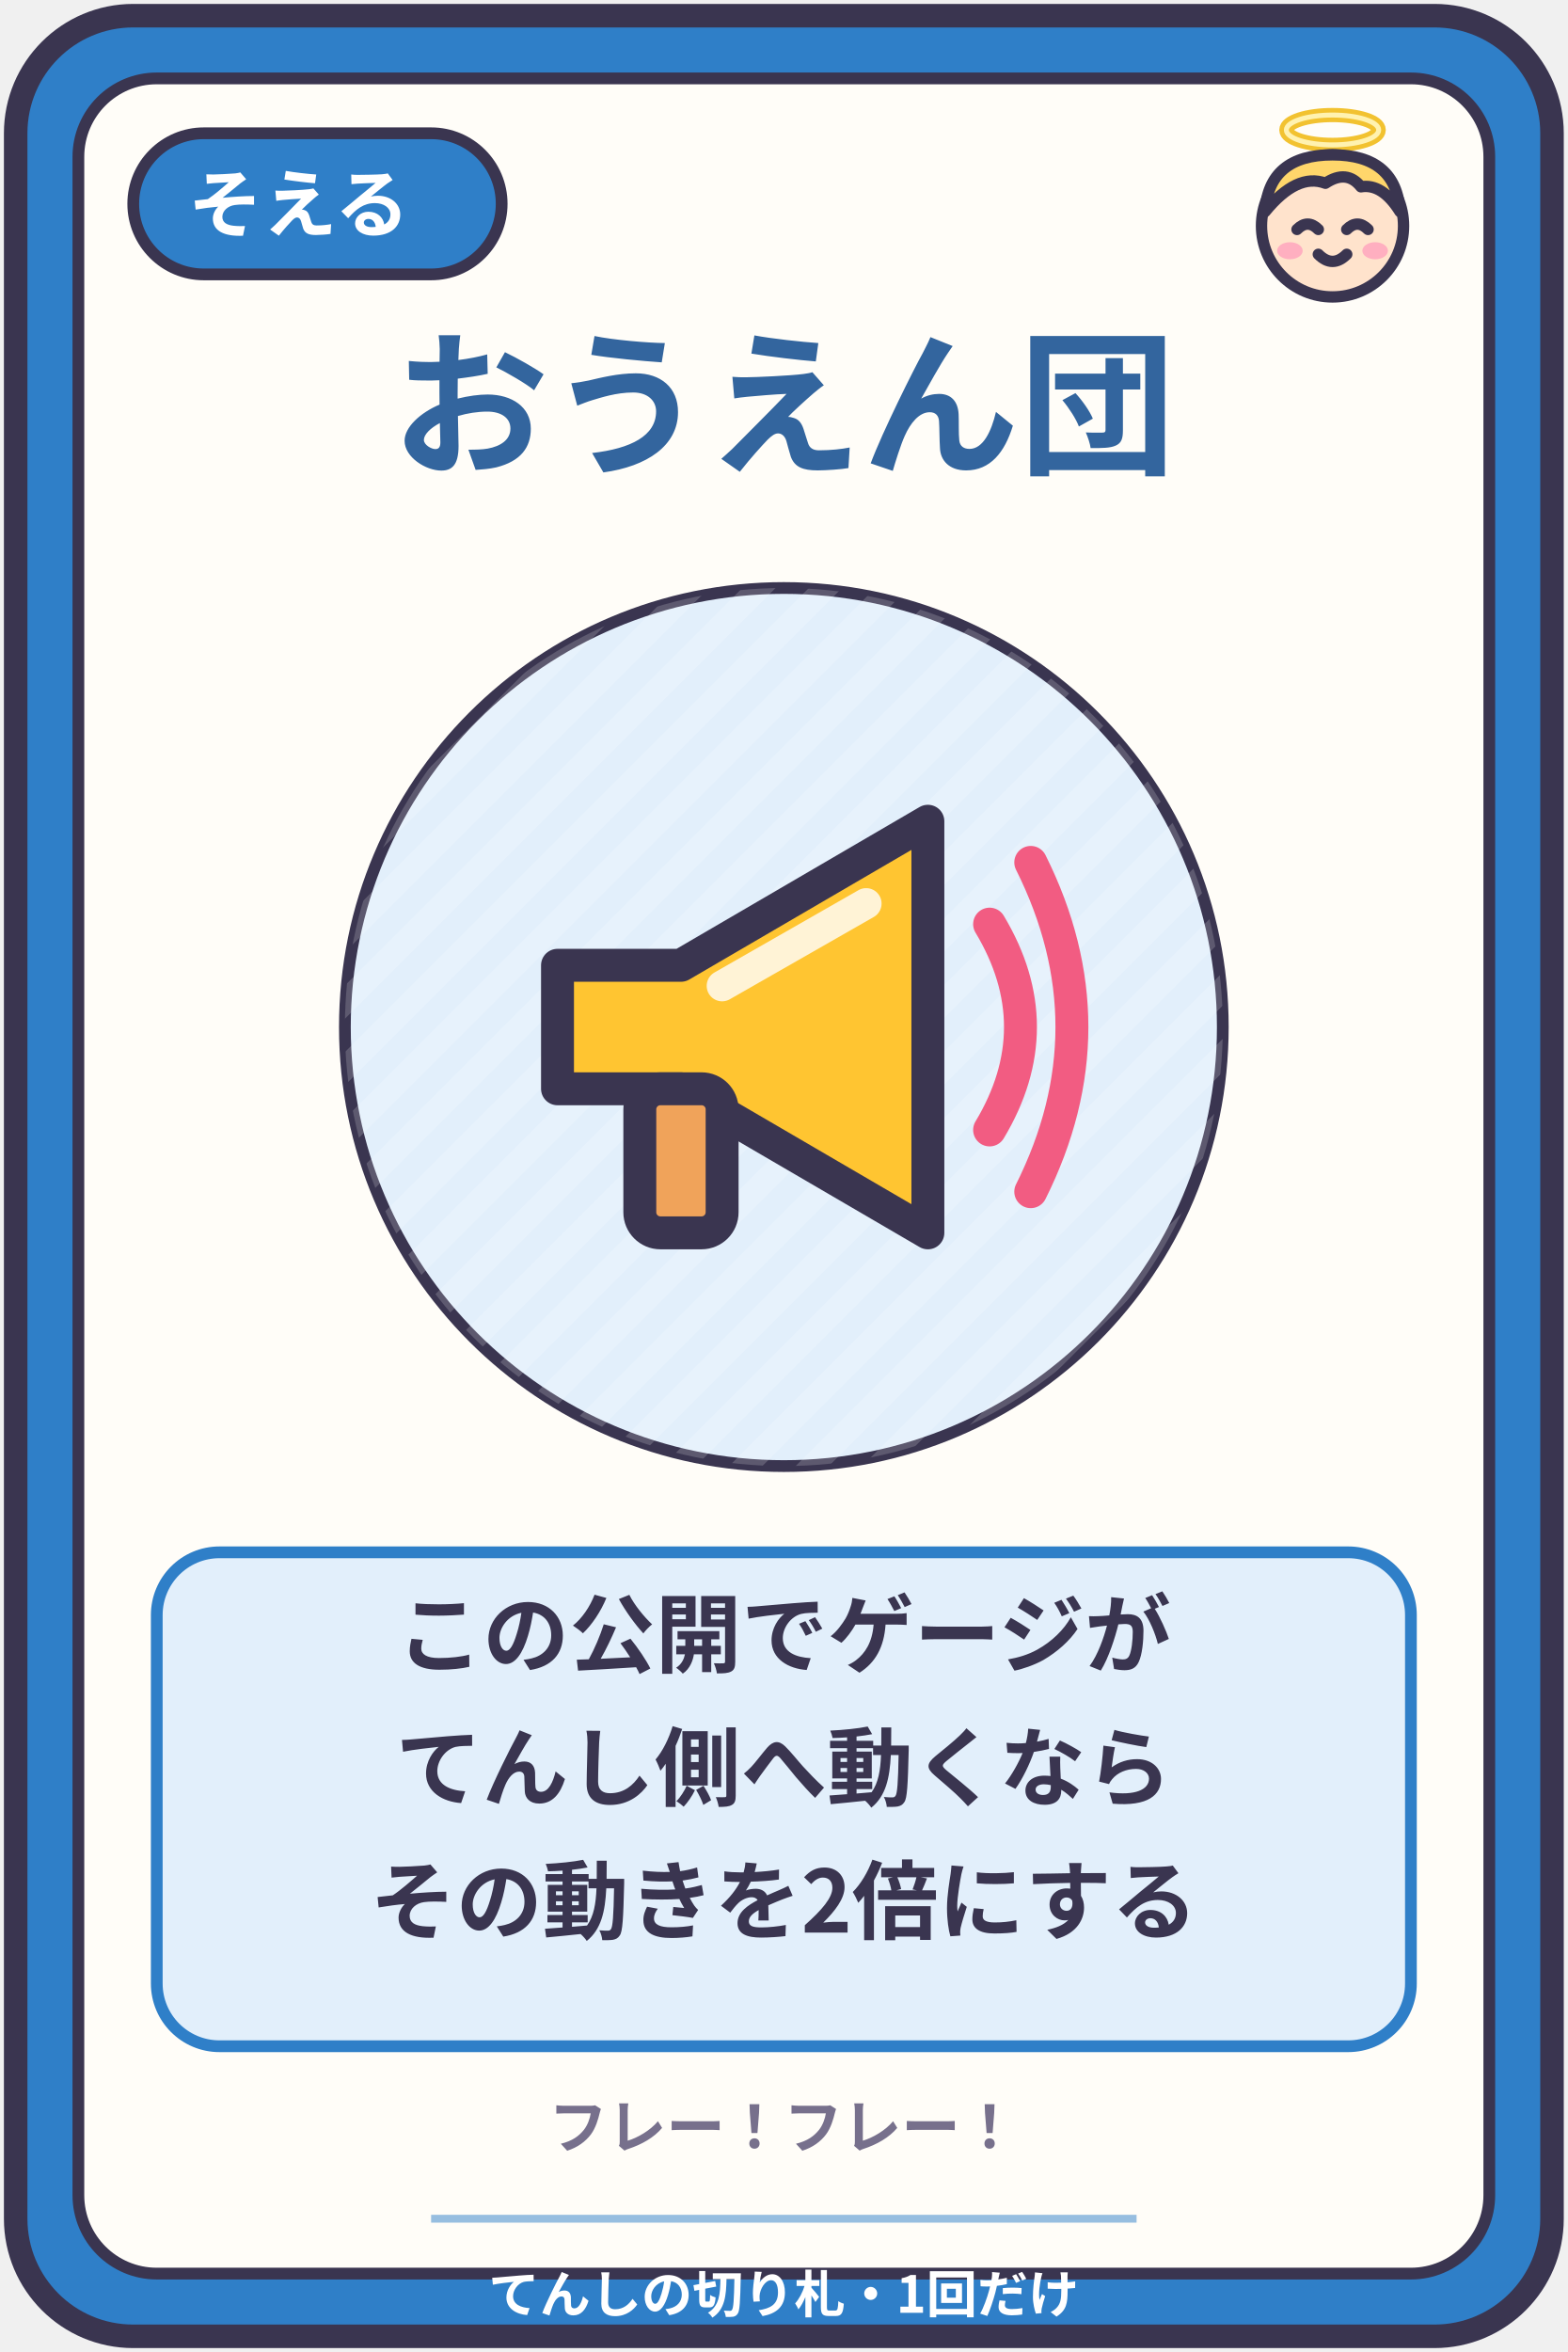
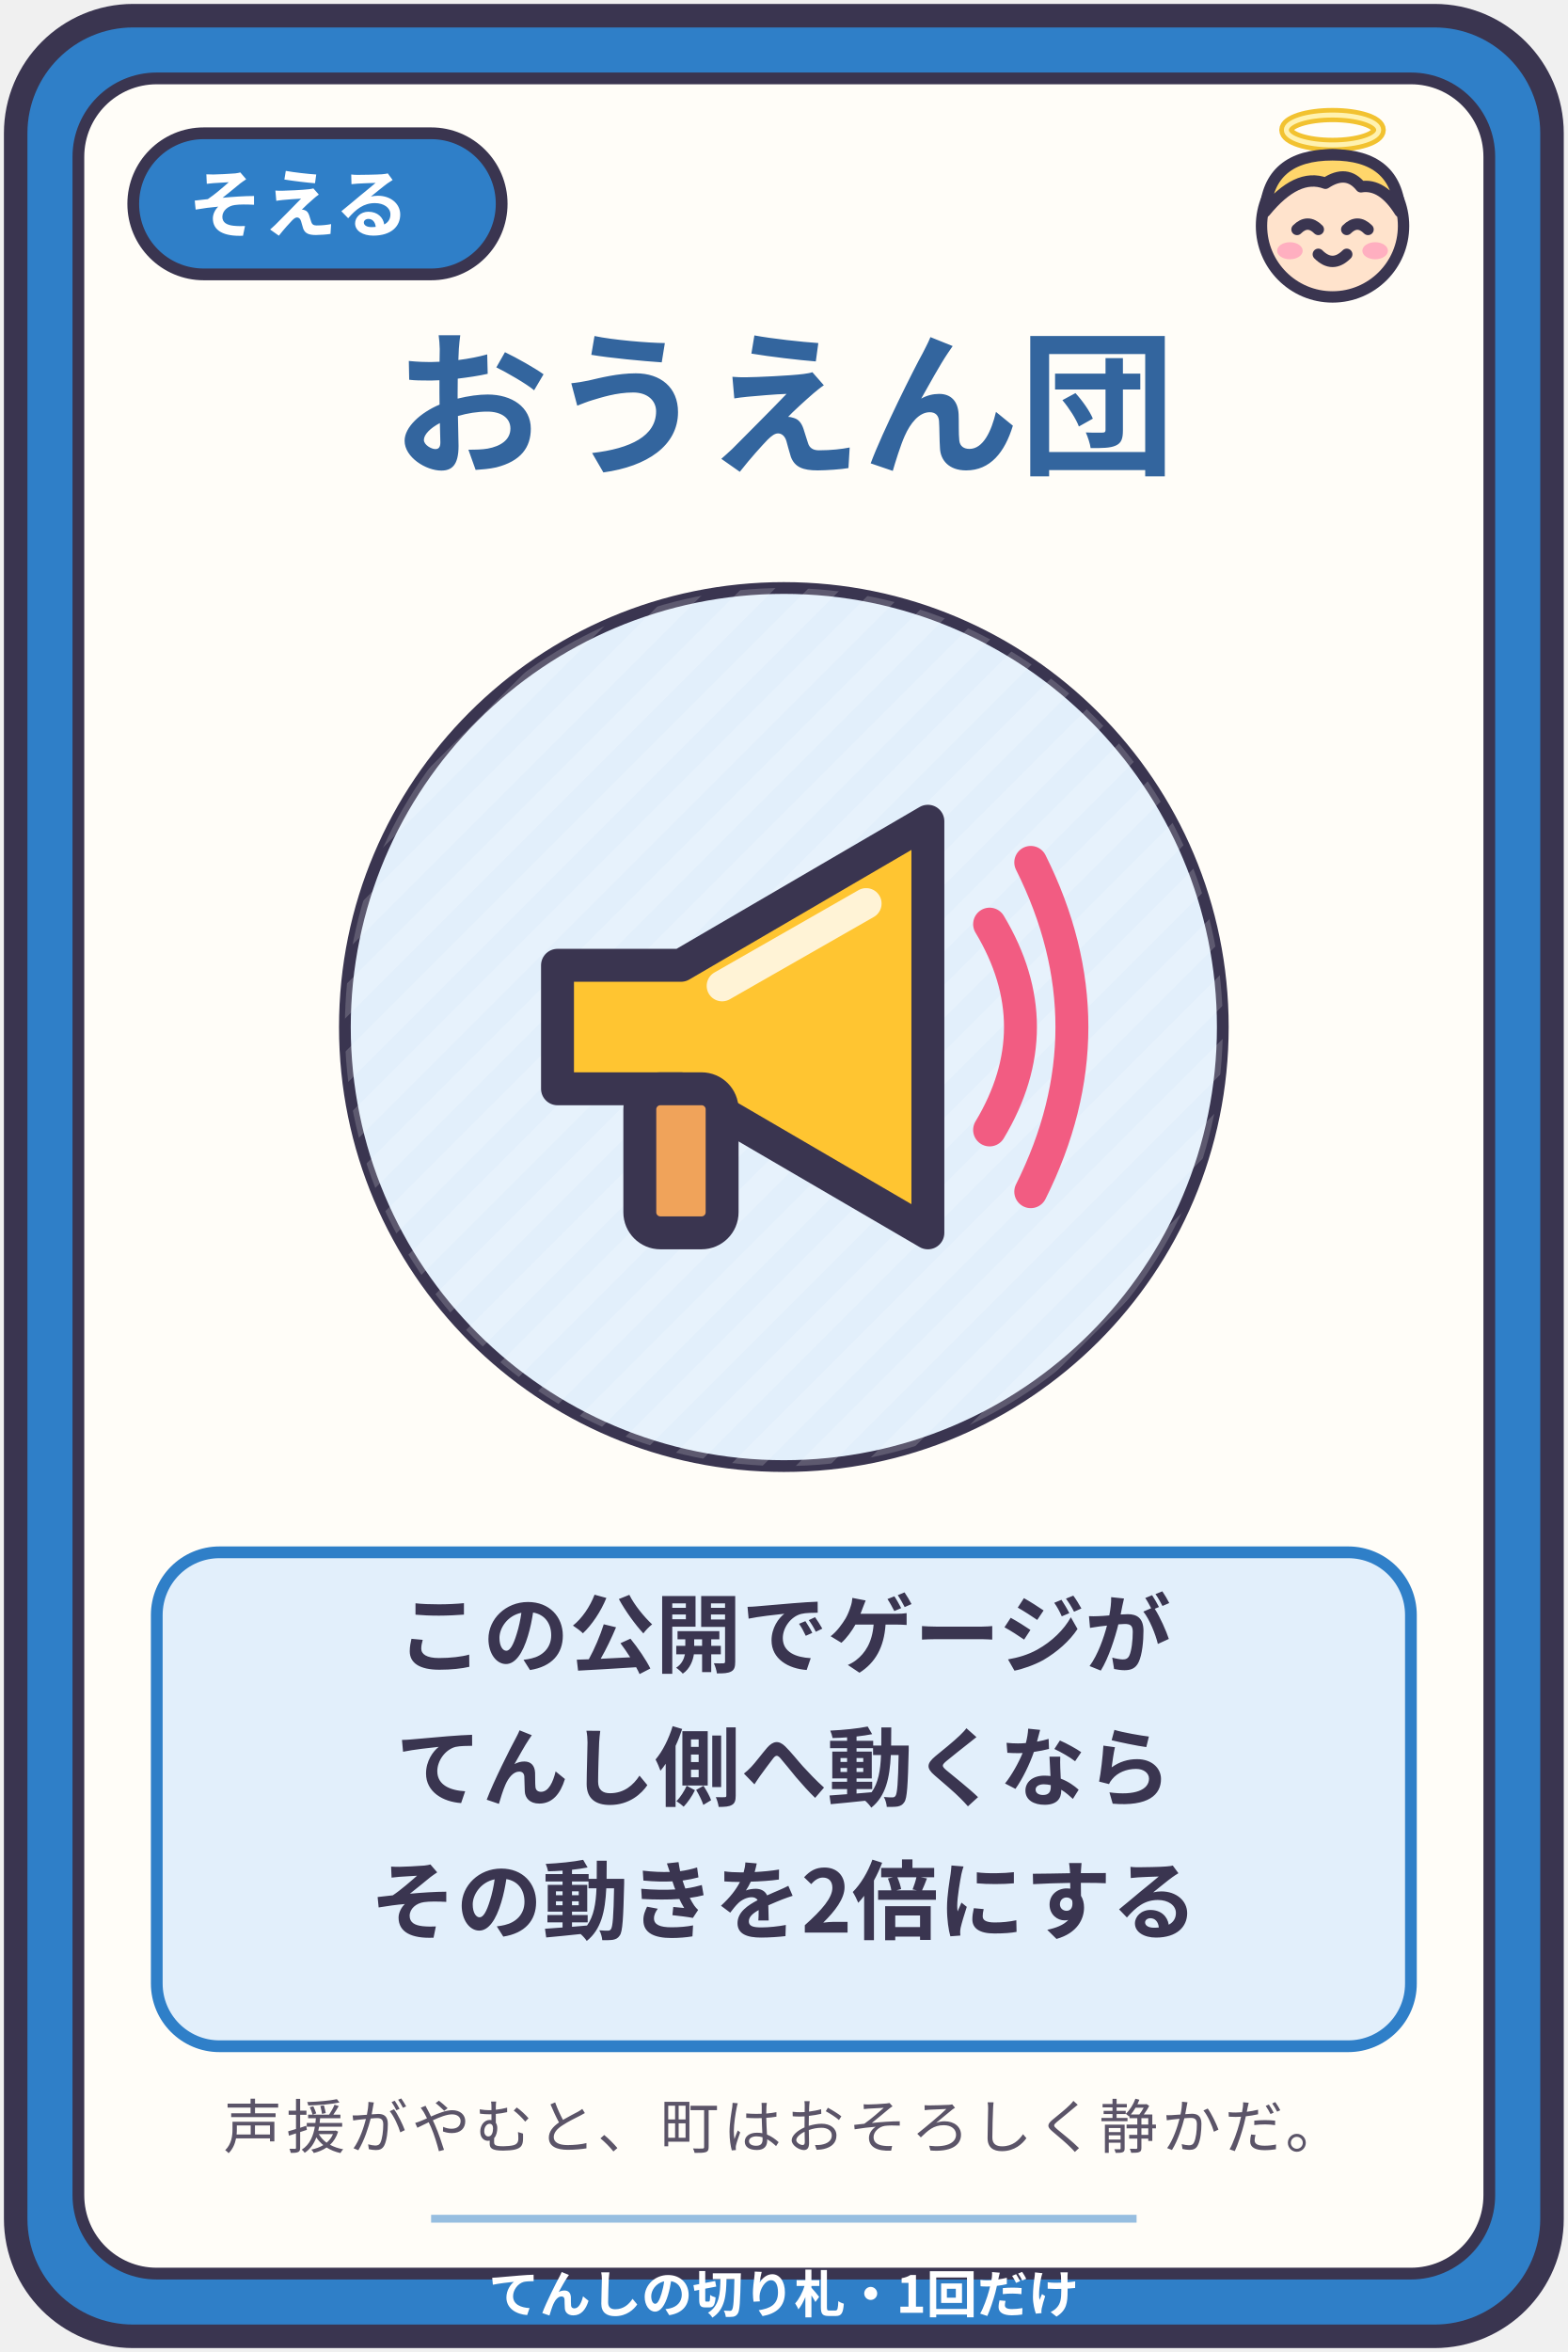
<svg xmlns="http://www.w3.org/2000/svg" width="400" height="600" viewBox="0 0 400 600" font-family="'Noto Sans CJK JP','Hiragino Sans','Yu Gothic','Meiryo',sans-serif">
  <defs>
    <filter id="shadow" x="-20%" y="-20%" width="140%" height="150%">
      <feDropShadow dx="0" dy="5" stdDeviation="3" flood-color="#5A4A2A" flood-opacity="0.22" />
    </filter>
    <filter id="soft" x="-20%" y="-20%" width="140%" height="140%">
      <feDropShadow dx="0" dy="3" stdDeviation="5" flood-color="#5A4A2A" flood-opacity="0.12" />
    </filter>
    <pattern id="dots" width="26" height="26" patternUnits="userSpaceOnUse">
      <circle cx="4" cy="4" r="1.5" fill="#EADFC8" />
    </pattern>
    <pattern id="stripeA" width="12" height="12" patternUnits="userSpaceOnUse" patternTransform="rotate(45)">
      <rect width="6" height="12" fill="#FFFFFF" opacity="0.35" />
    </pattern>
    <pattern id="cardback" width="14" height="14" patternUnits="userSpaceOnUse" patternTransform="rotate(45)">
      <rect width="14" height="14" fill="#EFE7F8" />
      <rect width="7" height="7" fill="#E3D8F2" />
    </pattern>
    <linearGradient id="sky" x1="0" y1="0" x2="0" y2="1">
      <stop offset="0" stop-color="#FDF7EC" />
      <stop offset="1" stop-color="#F7EEDC" />
    </linearGradient>
  </defs>
  <rect x="4" y="4" width="392" height="592" rx="30" fill="#2F7FC8" stroke="#3A3550" stroke-width="6" />
  <rect x="20" y="20" width="360" height="560" rx="20" fill="#FFFDF8" stroke="#3A3550" stroke-width="3" />
  <rect x="34" y="34" width="94" height="36" rx="18" fill="#2F7FC8" stroke="#3A3550" stroke-width="3" />
  <text x="48.0" y="59.0" font-size="19" font-weight="900" fill="#FFFFFF" text-anchor="start">そえる</text>
  <g transform="translate(311.0,25.0) scale(0.9062)">
    <ellipse cx="32" cy="9" rx="13" ry="4.2" fill="none" stroke="#F2C230" stroke-width="4" />
    <ellipse cx="32" cy="9" rx="13" ry="4.2" fill="none" stroke="#FFF2B0" stroke-width="1.4" />
    <circle cx="32" cy="36" r="20" fill="#FFE3CC" stroke="#3A3550" stroke-width="3.2" stroke-linejoin="round" stroke-linecap="round" />
    <path d="M13 32 Q14 16 32 16 Q50 16 51 32 Q46 24 40 25 Q36 20 30 24 Q22 21 13 32 Z" fill="#FFD66B" stroke="#3A3550" stroke-width="3.2" stroke-linejoin="round" stroke-linecap="round" />
    <path d="M22 37 Q25 34 28 37 M36 37 Q39 34 42 37" fill="none" stroke="#3A3550" stroke-width="3.2" stroke-linejoin="round" stroke-linecap="round" />
    <ellipse cx="20" cy="43" rx="3.6" ry="2.4" fill="#FFAFC0" />
    <ellipse cx="44" cy="43" rx="3.6" ry="2.4" fill="#FFAFC0" />
    <path d="M28 44 Q32 48 36 44" fill="none" stroke="#3A3550" stroke-width="3.2" stroke-linejoin="round" stroke-linecap="round" />
  </g>
  <text x="200.0" y="118.0" font-size="40" font-weight="900" fill="#33659E" text-anchor="middle">おうえん団</text>
  <circle cx="200" cy="262" r="112" fill="#E2EFFB" stroke="#3A3550" stroke-width="3" />
  <circle cx="200" cy="262" r="112" fill="url(#stripeA)" opacity="0.5" />
  <g transform="translate(116.0,178.0) scale(2.625)">
    <path d="M10 26 L22 26 L46 12 L46 52 L22 38 L10 38 Z" fill="#FFC531" stroke="#3A3550" stroke-width="3.2" stroke-linejoin="round" stroke-linecap="round" />
    <rect x="18" y="38" width="8" height="14" rx="2" fill="#F0A35A" stroke="#3A3550" stroke-width="3.2" stroke-linejoin="round" stroke-linecap="round" />
    <path d="M52 22 Q58 32 52 42 M56 16 Q64 32 56 48" fill="none" stroke="#F25C82" stroke-width="3.2" stroke-linecap="round" />
    <path d="M26 28 L40 20" stroke="#FFFFFF" stroke-width="3" stroke-linecap="round" opacity="0.8" />
  </g>
  <rect x="40" y="396" width="320" height="126" rx="16" fill="#E2EFFB" stroke="#2F7FC8" stroke-width="3" />
  <text x="200.0" y="425.0" font-size="22" font-weight="bold" fill="#3A3550" text-anchor="middle">この公開でゲージが</text>
  <text x="200.0" y="459.0" font-size="22" font-weight="bold" fill="#3A3550" text-anchor="middle">てんし側へ動くなら</text>
  <text x="200.0" y="493.0" font-size="22" font-weight="bold" fill="#3A3550" text-anchor="middle">その動きを2倍にする</text>
-   <text x="200.0" y="548.0" font-size="15" font-weight="bold" fill="#77708C" text-anchor="middle">フレー！フレー！</text>
+   <text x="200.0" y="548.0" font-size="15" font-weight="500" fill="#5B5468" text-anchor="middle" letter-spacing="1">声援がやむと、町はおそろしく静かだ。</text>
  <path d="M110 566 L290 566" stroke="#2F7FC8" stroke-width="2" opacity="0.5" />
  <text x="200.0" y="590.0" font-size="13" font-weight="900" fill="#FFFFFF" text-anchor="middle">てんしの切り札・1回だけ</text>
</svg>
